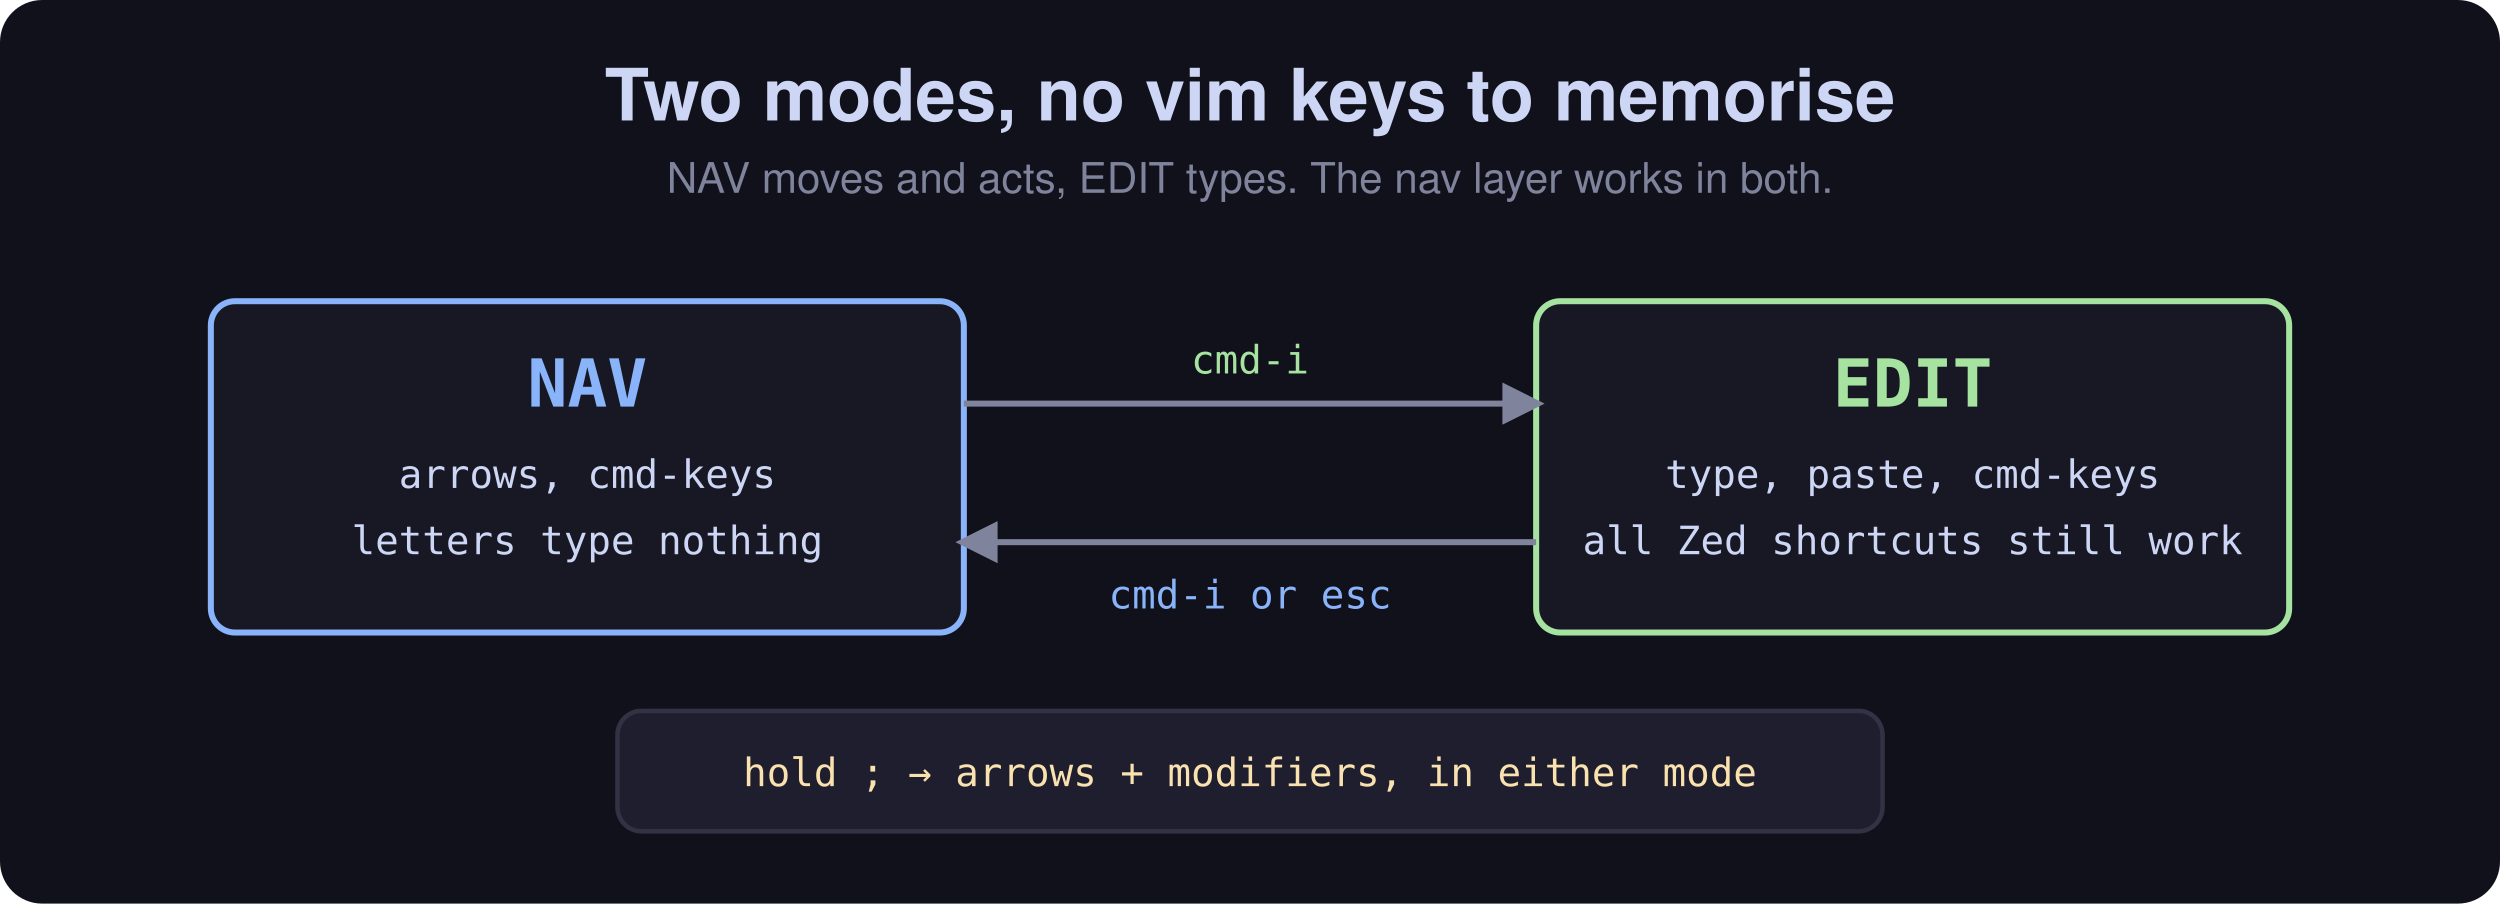
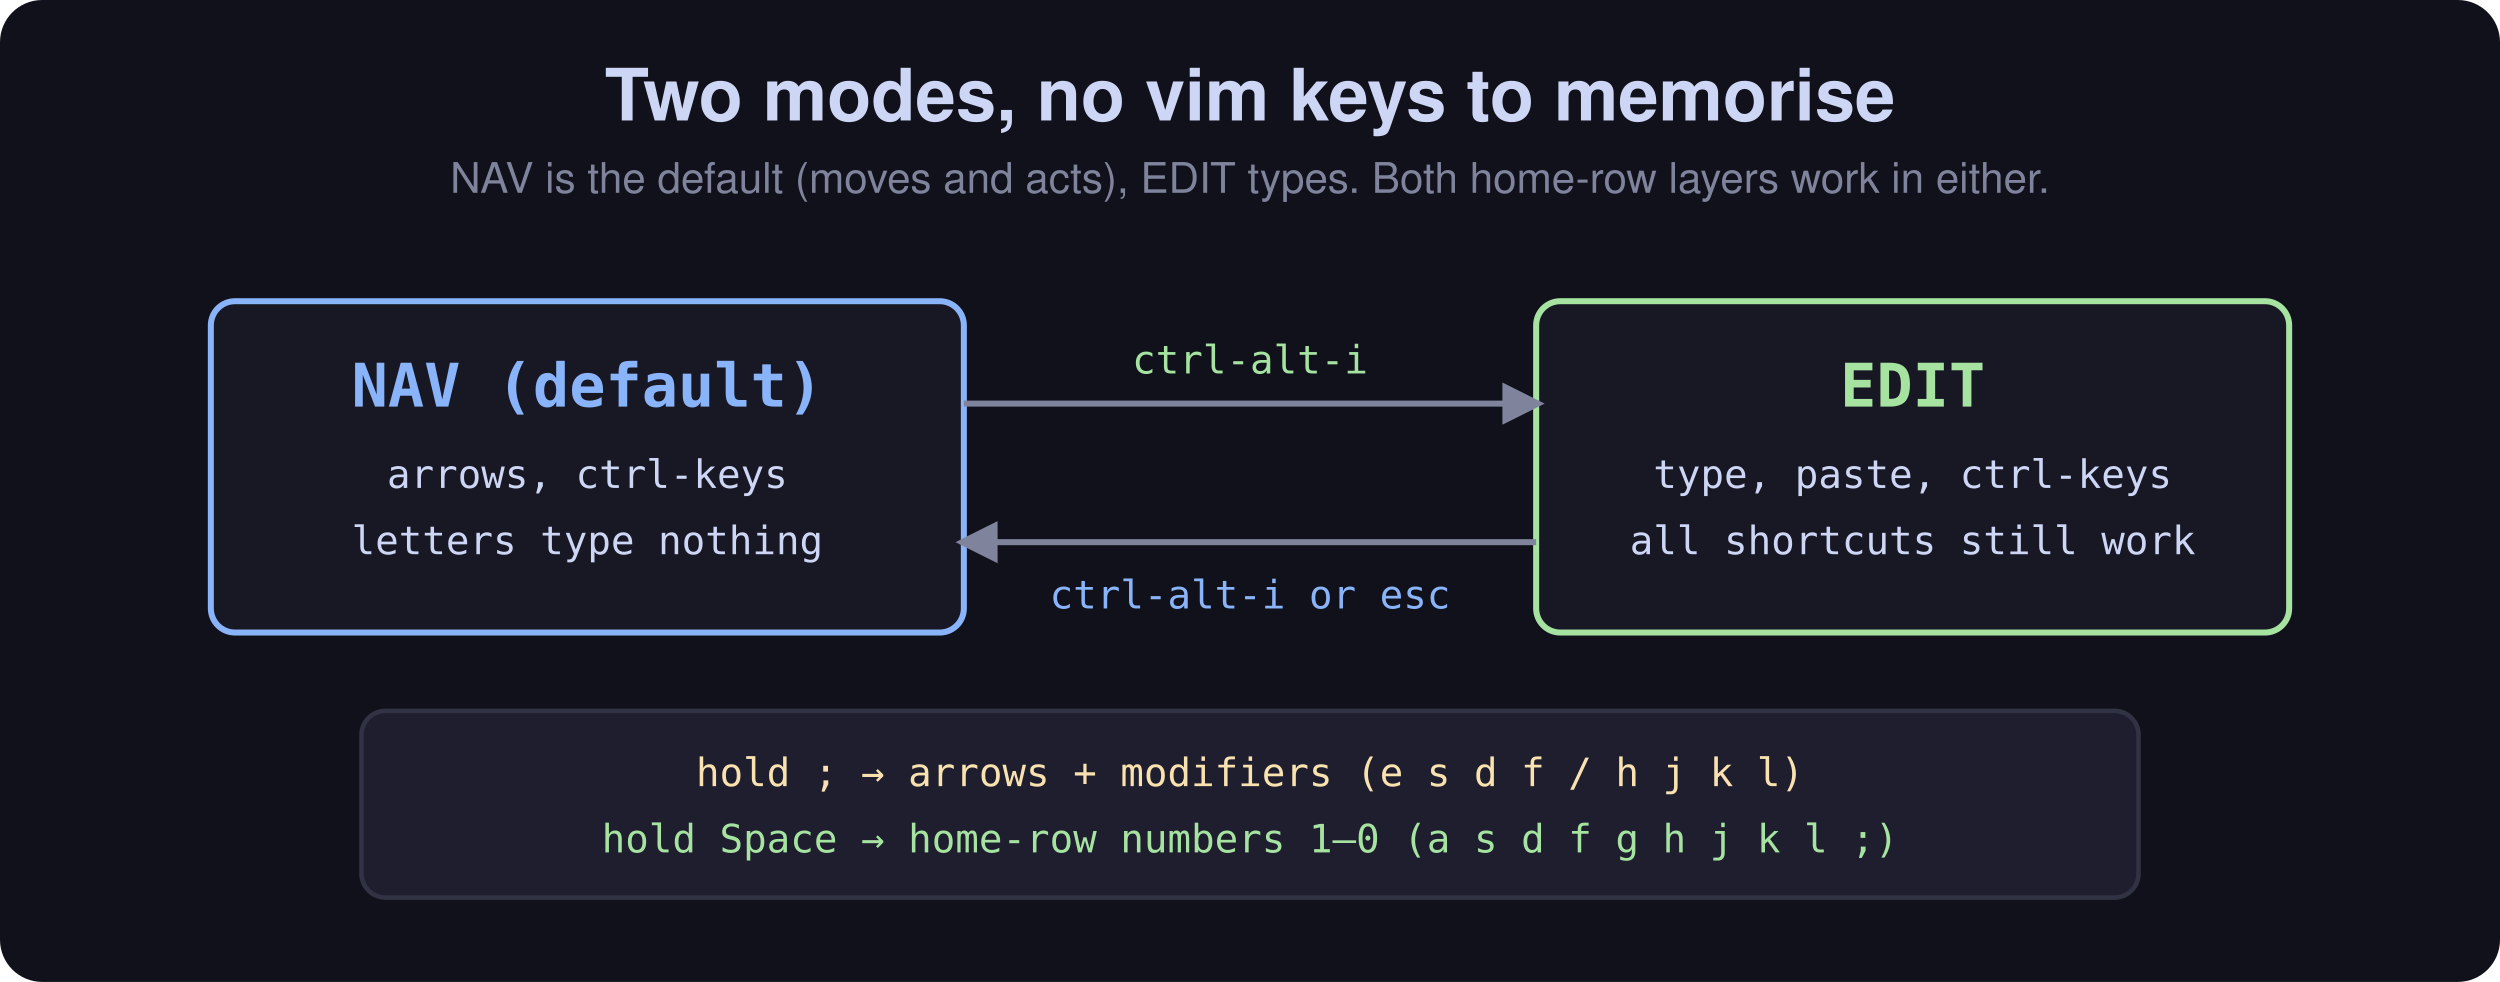
- <svg xmlns="http://www.w3.org/2000/svg" viewBox="0 0 830 300" width="830" height="300" role="img" aria-label="Mode diagram: NAV and EDIT, with the nav layer available in both">
-   <rect width="830" height="300" rx="14" fill="#11111b" />
+ <svg xmlns="http://www.w3.org/2000/svg" viewBox="0 0 830 326" width="830" height="326" role="img" aria-label="Mode diagram: NAV (default) and EDIT, with the nav layer and number layer available in both">
+   <rect width="830" height="326" rx="14" fill="#11111b" />
  <defs>
    <marker id="a" viewBox="0 0 10 10" refX="8" refY="5" markerWidth="7" markerHeight="7" orient="auto-start-reverse">
      <path d="M0 0L10 5L0 10z" fill="#7f849c" />
    </marker>
  </defs>
  <text x="415.0" y="40" font-family="-apple-system, BlinkMacSystemFont, 'Segoe UI', Helvetica, Arial, sans-serif" font-size="24" fill="#cdd6f4" text-anchor="middle" font-weight="700">Two modes, no vim keys to memorise</text>
-   <text x="415.0" y="64" font-family="-apple-system, BlinkMacSystemFont, 'Segoe UI', Helvetica, Arial, sans-serif" font-size="14" fill="#7f849c" text-anchor="middle" font-weight="400">NAV moves and acts, EDIT types. The nav layer works in both.</text>
+   <text x="415.0" y="64" font-family="-apple-system, BlinkMacSystemFont, 'Segoe UI', Helvetica, Arial, sans-serif" font-size="14" fill="#7f849c" text-anchor="middle" font-weight="400">NAV is the default (moves and acts), EDIT types. Both home-row layers work in either.</text>
  <rect x="70" y="100" width="250" height="110" rx="8" fill="#181825" stroke="#89b4fa" stroke-width="2" />
-   <text x="195" y="135" font-family="ui-monospace, SFMono-Regular, Menlo, Consolas, monospace" font-size="22" fill="#89b4fa" text-anchor="middle" font-weight="700">NAV</text>
-   <text x="195" y="162" font-family="ui-monospace, SFMono-Regular, Menlo, Consolas, monospace" font-size="13" fill="#cdd6f4" text-anchor="middle" font-weight="400">arrows, cmd-keys</text>
+   <text x="195" y="135" font-family="ui-monospace, SFMono-Regular, Menlo, Consolas, monospace" font-size="20" fill="#89b4fa" text-anchor="middle" font-weight="700">NAV (default)</text>
+   <text x="195" y="162" font-family="ui-monospace, SFMono-Regular, Menlo, Consolas, monospace" font-size="13" fill="#cdd6f4" text-anchor="middle" font-weight="400">arrows, ctrl-keys</text>
  <text x="195" y="184" font-family="ui-monospace, SFMono-Regular, Menlo, Consolas, monospace" font-size="13" fill="#cdd6f4" text-anchor="middle" font-weight="400">letters type nothing</text>
  <rect x="510" y="100" width="250" height="110" rx="8" fill="#181825" stroke="#a6e3a1" stroke-width="2" />
-   <text x="635" y="135" font-family="ui-monospace, SFMono-Regular, Menlo, Consolas, monospace" font-size="22" fill="#a6e3a1" text-anchor="middle" font-weight="700">EDIT</text>
-   <text x="635" y="162" font-family="ui-monospace, SFMono-Regular, Menlo, Consolas, monospace" font-size="13" fill="#cdd6f4" text-anchor="middle" font-weight="400">type, paste, cmd-keys</text>
-   <text x="635" y="184" font-family="ui-monospace, SFMono-Regular, Menlo, Consolas, monospace" font-size="13" fill="#cdd6f4" text-anchor="middle" font-weight="400">all Zed shortcuts still work</text>
+   <text x="635" y="135" font-family="ui-monospace, SFMono-Regular, Menlo, Consolas, monospace" font-size="20" fill="#a6e3a1" text-anchor="middle" font-weight="700">EDIT</text>
+   <text x="635" y="162" font-family="ui-monospace, SFMono-Regular, Menlo, Consolas, monospace" font-size="13" fill="#cdd6f4" text-anchor="middle" font-weight="400">type, paste, ctrl-keys</text>
+   <text x="635" y="184" font-family="ui-monospace, SFMono-Regular, Menlo, Consolas, monospace" font-size="13" fill="#cdd6f4" text-anchor="middle" font-weight="400">all shortcuts still work</text>
  <path d="M320 134 H510" stroke="#7f849c" stroke-width="2" fill="none" marker-end="url(#a)" />
-   <text x="415" y="124" font-family="ui-monospace, SFMono-Regular, Menlo, Consolas, monospace" font-size="13" fill="#a6e3a1" text-anchor="middle" font-weight="400">cmd-i</text>
+   <text x="415" y="124" font-family="ui-monospace, SFMono-Regular, Menlo, Consolas, monospace" font-size="13" fill="#a6e3a1" text-anchor="middle" font-weight="400">ctrl-alt-i</text>
  <path d="M510 180 H320" stroke="#7f849c" stroke-width="2" fill="none" marker-end="url(#a)" />
-   <text x="415" y="202" font-family="ui-monospace, SFMono-Regular, Menlo, Consolas, monospace" font-size="13" fill="#89b4fa" text-anchor="middle" font-weight="400">cmd-i   or   esc</text>
-   <rect x="205" y="236" width="420" height="40" rx="8" fill="#1e1e2e" stroke="#313244" stroke-width="1.5" />
-   <text x="415" y="261" font-family="ui-monospace, SFMono-Regular, Menlo, Consolas, monospace" font-size="13" fill="#f9e2af" text-anchor="middle" font-weight="400">hold ;  →  arrows + modifiers, in either mode</text>
+   <text x="415" y="202" font-family="ui-monospace, SFMono-Regular, Menlo, Consolas, monospace" font-size="13" fill="#89b4fa" text-anchor="middle" font-weight="400">ctrl-alt-i   or   esc</text>
+   <rect x="120" y="236" width="590" height="62" rx="8" fill="#1e1e2e" stroke="#313244" stroke-width="1.5" />
+   <text x="415" y="261" font-family="ui-monospace, SFMono-Regular, Menlo, Consolas, monospace" font-size="13" fill="#f9e2af" text-anchor="middle" font-weight="400">hold ;  →  arrows + modifiers (e s d f / h j k l)</text>
+   <text x="415" y="283" font-family="ui-monospace, SFMono-Regular, Menlo, Consolas, monospace" font-size="13" fill="#a6e3a1" text-anchor="middle" font-weight="400">hold Space  →  home-row numbers 1–0 (a s d f g h j k l ;)</text>
</svg>
